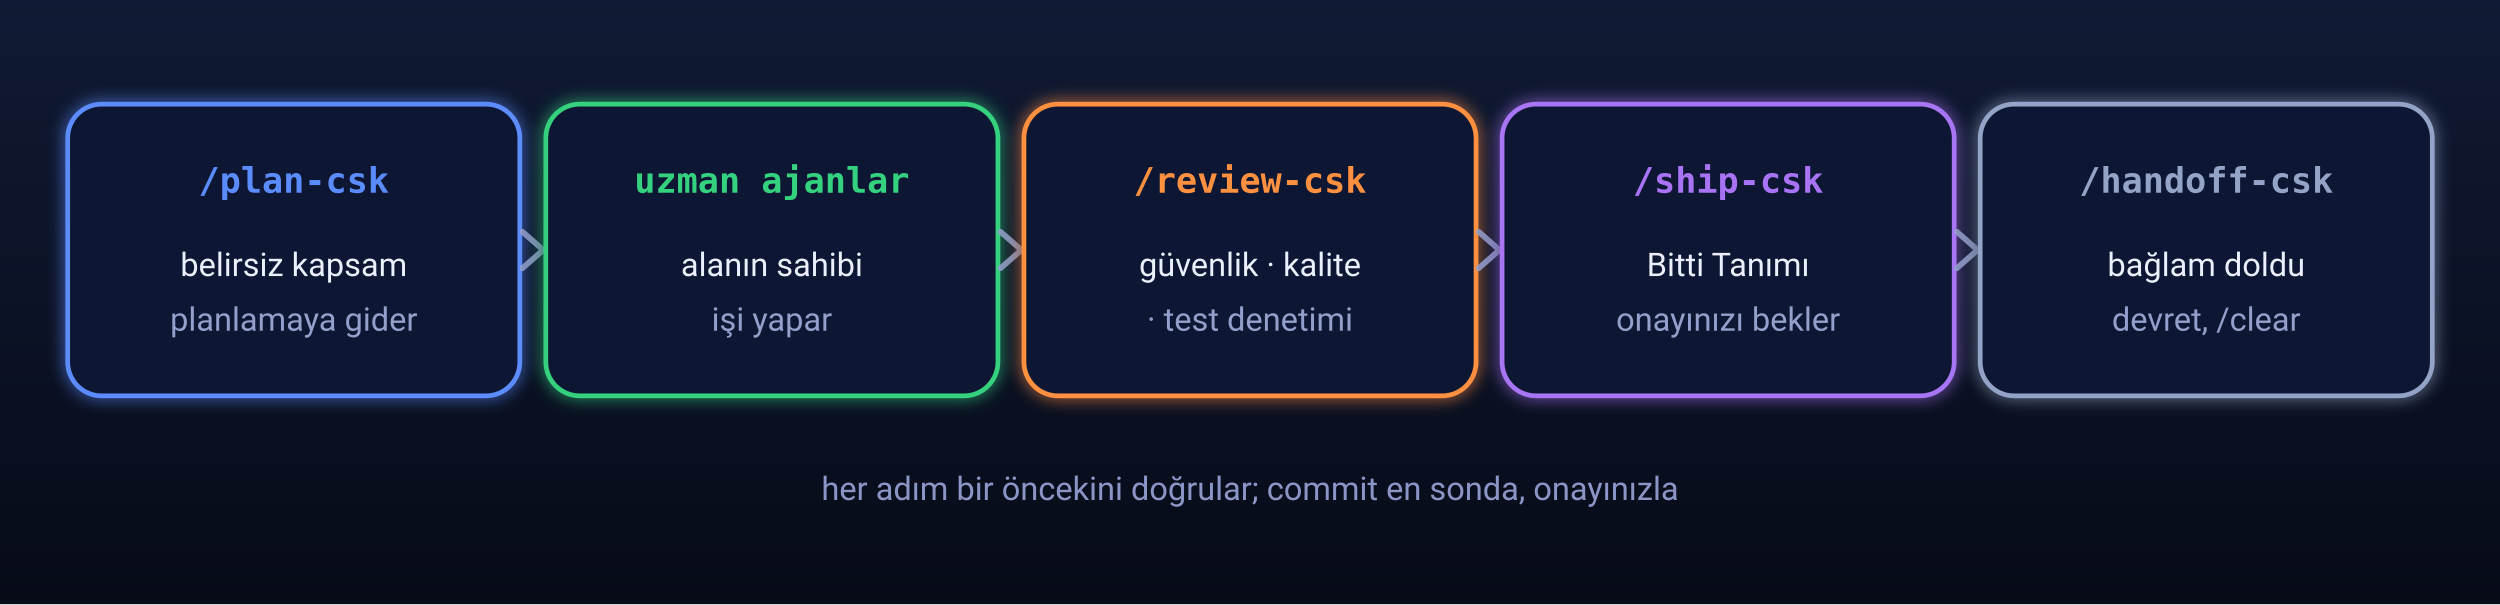
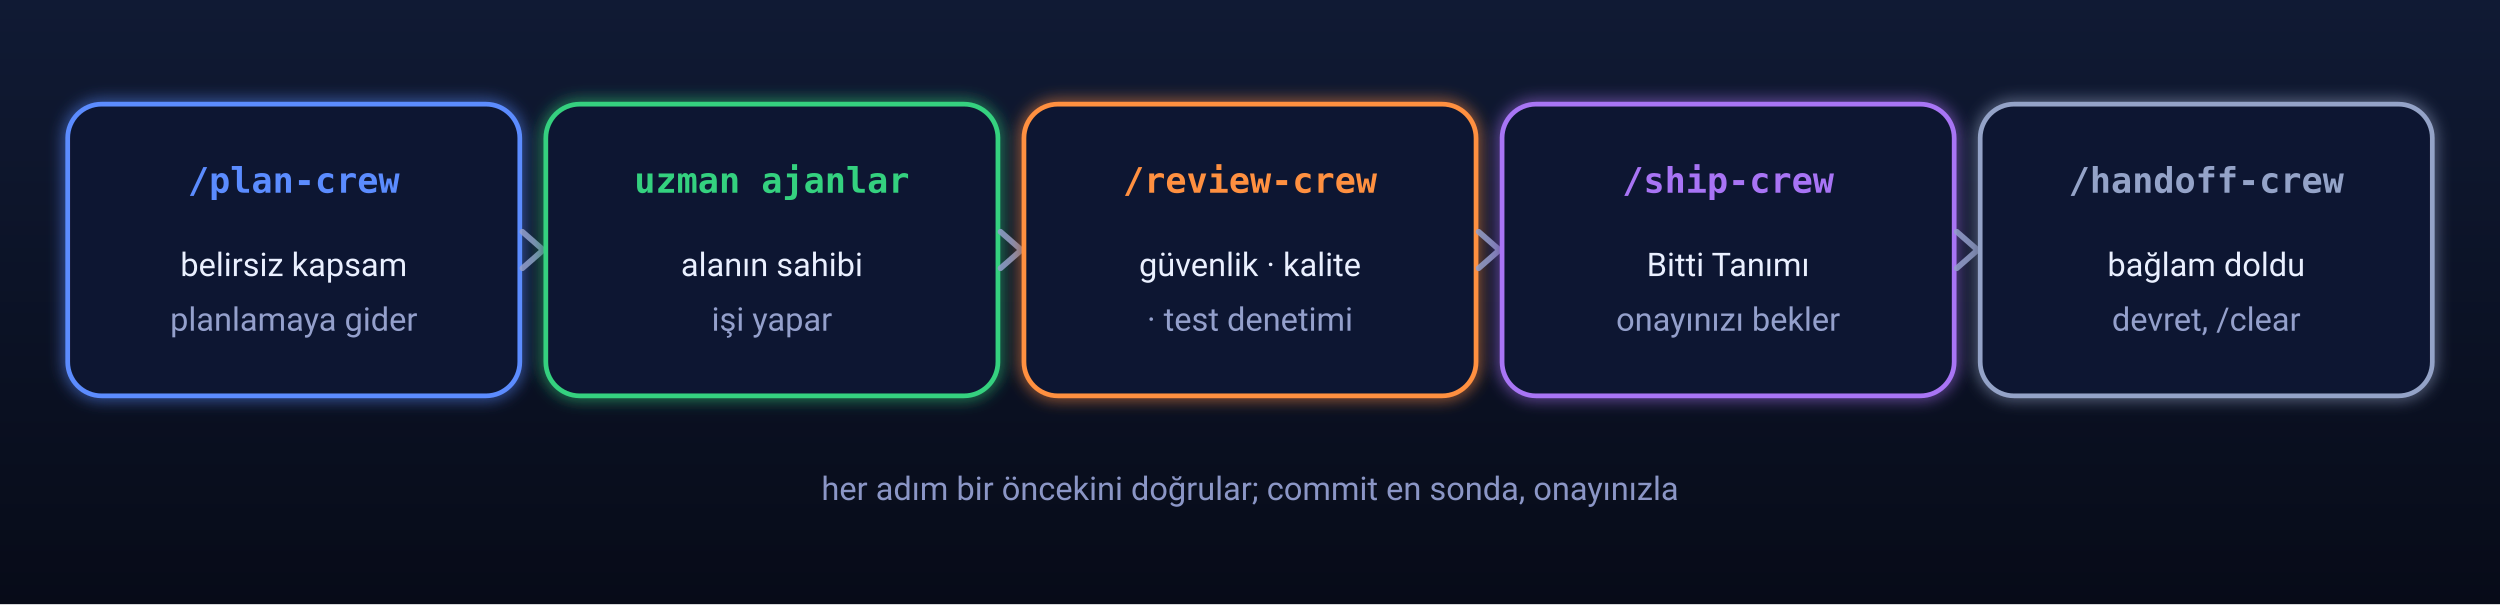
<svg xmlns="http://www.w3.org/2000/svg" viewBox="0 0 960 232" font-family="'Segoe UI',system-ui,-apple-system,Roboto,Helvetica,Arial,sans-serif" role="img" aria-label="Claude Starter Kit — command flow">
  <defs>
    <linearGradient id="fbg" x1="0" y1="0" x2="0" y2="1">
      <stop offset="0" stop-color="#101a34" />
      <stop offset="1" stop-color="#070b18" />
    </linearGradient>
    <filter id="glow" x="-60%" y="-60%" width="220%" height="220%">
      <feGaussianBlur stdDeviation="3" result="b" />
      <feMerge>
        <feMergeNode in="b" />
        <feMergeNode in="SourceGraphic" />
      </feMerge>
    </filter>
  </defs>
  <rect width="960" height="232" fill="url(#fbg)" />
  <rect x="26.0" y="40" width="173.6" height="112" rx="13" fill="#0f1830" stroke="#5b8cff" stroke-width="1.8" filter="url(#glow)" />
-   <text x="112.8" y="74.0" text-anchor="middle" font-size="13.5" font-weight="700" fill="#5b8cff" font-family="ui-monospace,Menlo,monospace">/plan-csk</text>
+   <text x="112.8" y="74.0" text-anchor="middle" font-size="13.5" font-weight="700" fill="#5b8cff" font-family="ui-monospace,Menlo,monospace">/plan-crew</text>
  <text x="112.8" y="106.0" text-anchor="middle" font-size="12.5" fill="#eaf0ff">belirsiz kapsam</text>
  <text x="112.8" y="127.0" text-anchor="middle" font-size="12.5" fill="#94a0cc">planlamaya gider</text>
  <path d="M200.6,89.0 L208.6,96.0 L200.6,103.0" fill="none" stroke="#94a0cc" stroke-opacity="0.85" stroke-width="2.2" stroke-linecap="round" stroke-linejoin="round" />
  <rect x="209.6" y="40" width="173.6" height="112" rx="13" fill="#0f1830" stroke="#34d17f" stroke-width="1.8" filter="url(#glow)" />
  <text x="296.4" y="74.0" text-anchor="middle" font-size="13.5" font-weight="700" fill="#34d17f" font-family="ui-monospace,Menlo,monospace">uzman ajanlar</text>
  <text x="296.4" y="106.0" text-anchor="middle" font-size="12.5" fill="#eaf0ff">alanın sahibi</text>
  <text x="296.4" y="127.0" text-anchor="middle" font-size="12.5" fill="#94a0cc">işi yapar</text>
  <path d="M384.2,89.0 L392.2,96.0 L384.2,103.0" fill="none" stroke="#94a0cc" stroke-opacity="0.85" stroke-width="2.2" stroke-linecap="round" stroke-linejoin="round" />
  <rect x="393.2" y="40" width="173.6" height="112" rx="13" fill="#0f1830" stroke="#ff9040" stroke-width="1.8" filter="url(#glow)" />
-   <text x="480.0" y="74.0" text-anchor="middle" font-size="13.5" font-weight="700" fill="#ff9040" font-family="ui-monospace,Menlo,monospace">/review-csk</text>
+   <text x="480.0" y="74.0" text-anchor="middle" font-size="13.5" font-weight="700" fill="#ff9040" font-family="ui-monospace,Menlo,monospace">/review-crew</text>
  <text x="480.0" y="106.0" text-anchor="middle" font-size="12.5" fill="#eaf0ff">güvenlik · kalite</text>
  <text x="480.0" y="127.0" text-anchor="middle" font-size="12.5" fill="#94a0cc">· test denetimi</text>
  <path d="M567.8,89.0 L575.8,96.0 L567.8,103.0" fill="none" stroke="#94a0cc" stroke-opacity="0.85" stroke-width="2.2" stroke-linecap="round" stroke-linejoin="round" />
  <rect x="576.8" y="40" width="173.6" height="112" rx="13" fill="#0f1830" stroke="#a874f5" stroke-width="1.8" filter="url(#glow)" />
-   <text x="663.6" y="74.0" text-anchor="middle" font-size="13.5" font-weight="700" fill="#a874f5" font-family="ui-monospace,Menlo,monospace">/ship-csk</text>
+   <text x="663.6" y="74.0" text-anchor="middle" font-size="13.5" font-weight="700" fill="#a874f5" font-family="ui-monospace,Menlo,monospace">/ship-crew</text>
  <text x="663.6" y="106.0" text-anchor="middle" font-size="12.5" fill="#eaf0ff">Bitti Tanımı</text>
  <text x="663.6" y="127.0" text-anchor="middle" font-size="12.5" fill="#94a0cc">onayınızı bekler</text>
  <path d="M751.4,89.0 L759.4,96.0 L751.4,103.0" fill="none" stroke="#94a0cc" stroke-opacity="0.85" stroke-width="2.2" stroke-linecap="round" stroke-linejoin="round" />
  <rect x="760.4" y="40" width="173.6" height="112" rx="13" fill="#0f1830" stroke="#94a3c8" stroke-width="1.8" filter="url(#glow)" />
-   <text x="847.2" y="74.0" text-anchor="middle" font-size="13.5" font-weight="700" fill="#94a3c8" font-family="ui-monospace,Menlo,monospace">/handoff-csk</text>
+   <text x="847.2" y="74.0" text-anchor="middle" font-size="13.5" font-weight="700" fill="#94a3c8" font-family="ui-monospace,Menlo,monospace">/handoff-crew</text>
  <text x="847.2" y="106.0" text-anchor="middle" font-size="12.5" fill="#eaf0ff">bağlam doldu</text>
  <text x="847.2" y="127.0" text-anchor="middle" font-size="12.5" fill="#94a0cc">devret, /clear</text>
  <text x="480.0" y="192" text-anchor="middle" font-size="12.5" fill="#8b96c6">her adım bir öncekini doğrular; commit en sonda, onayınızla</text>
</svg>
